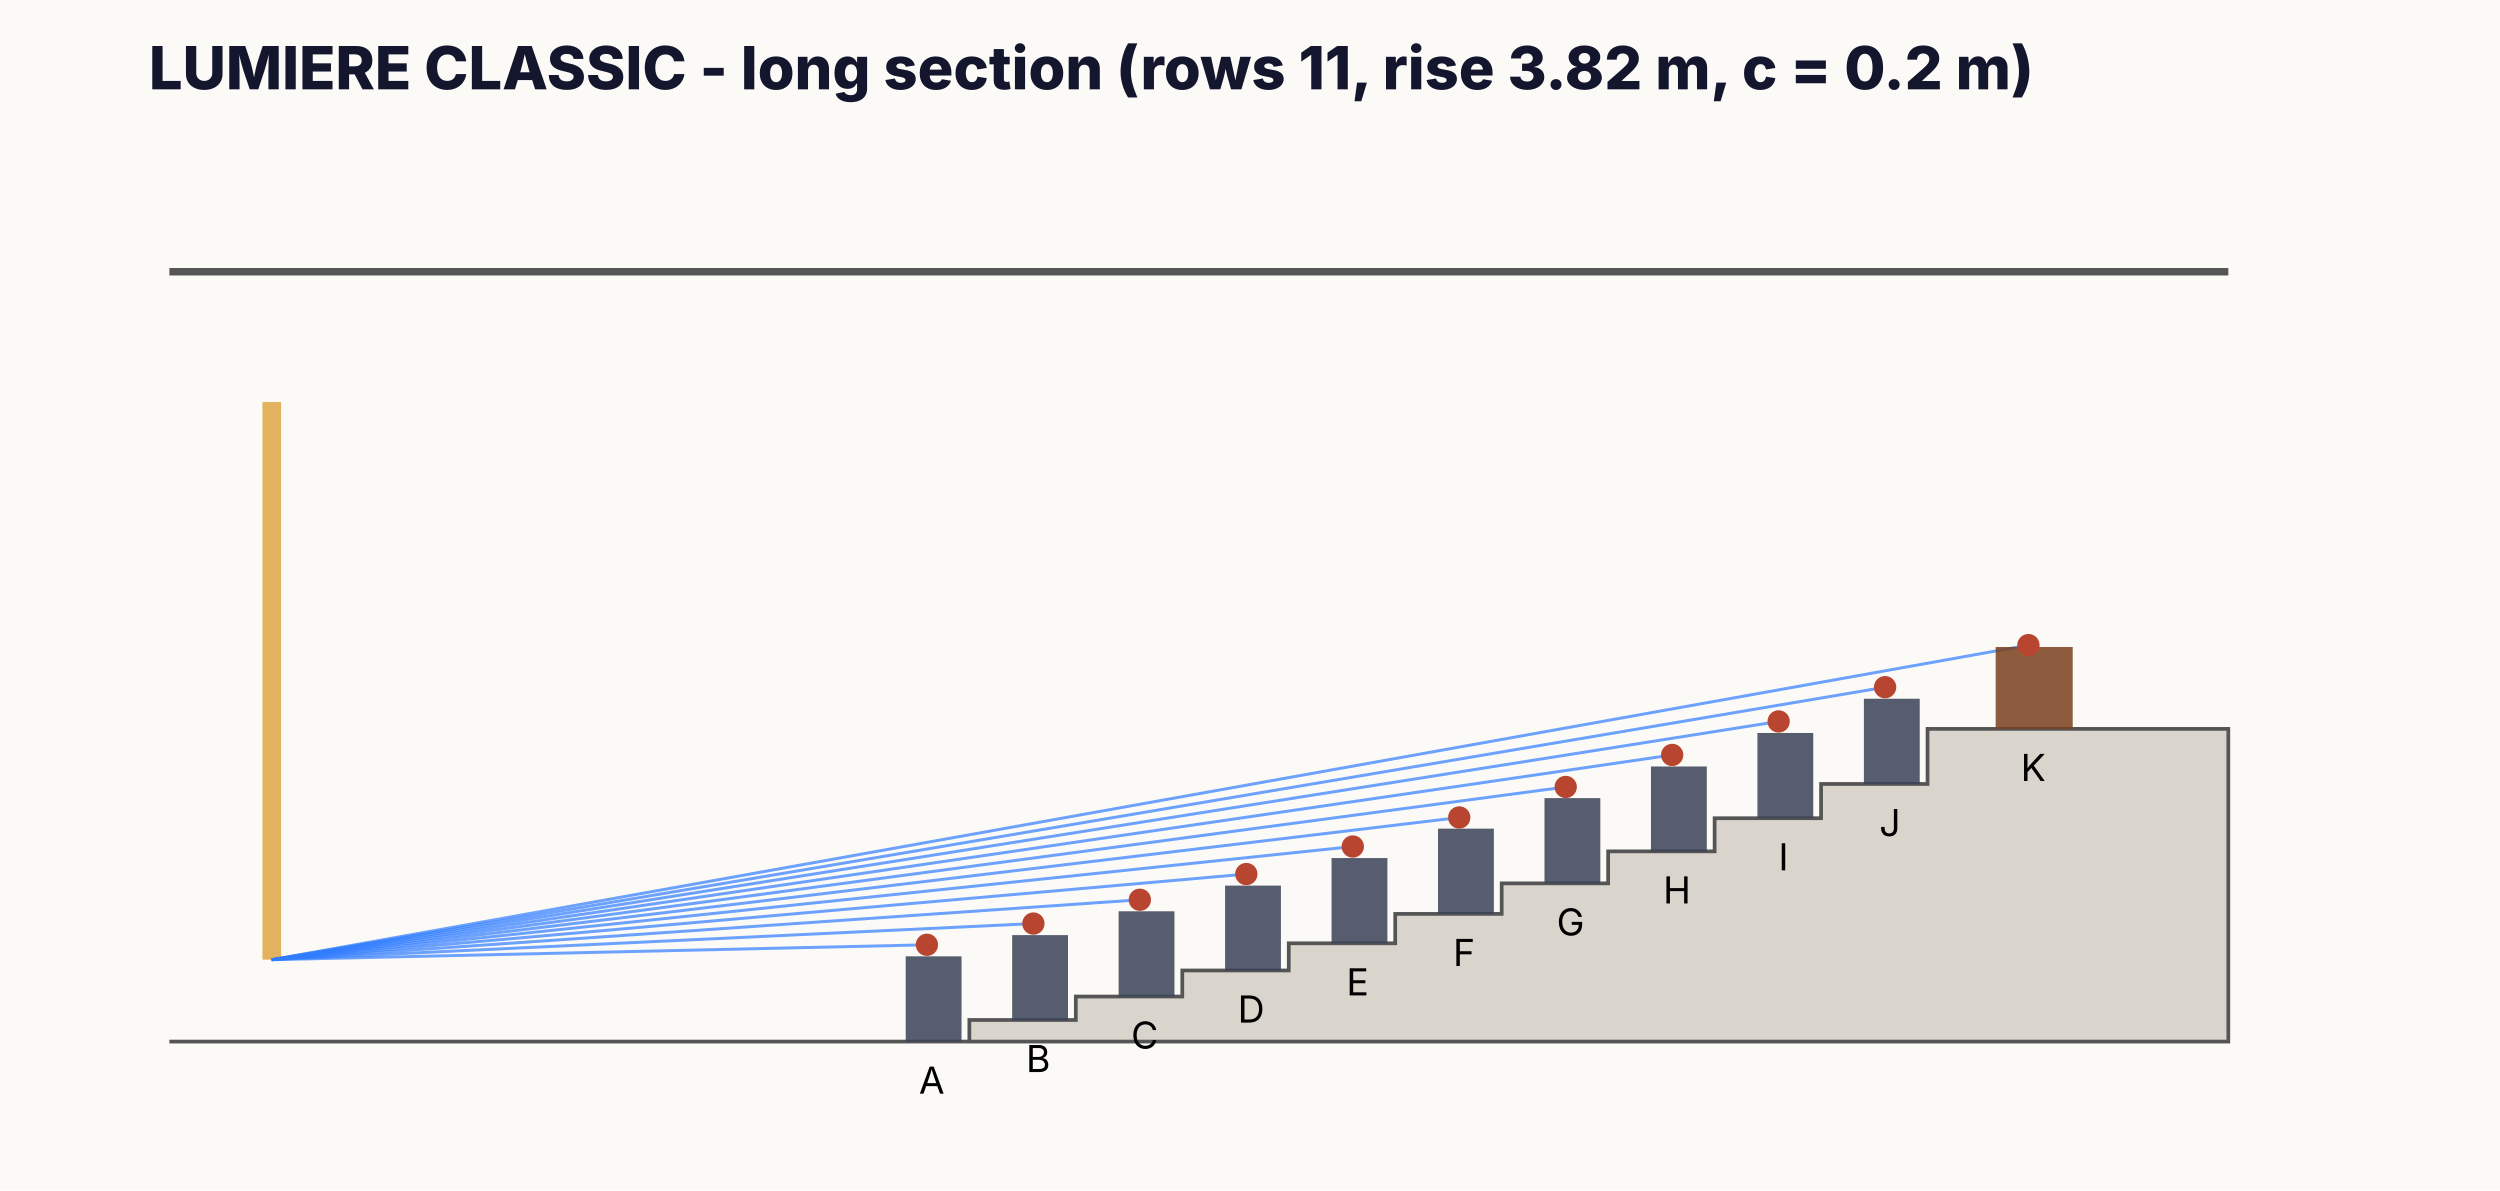
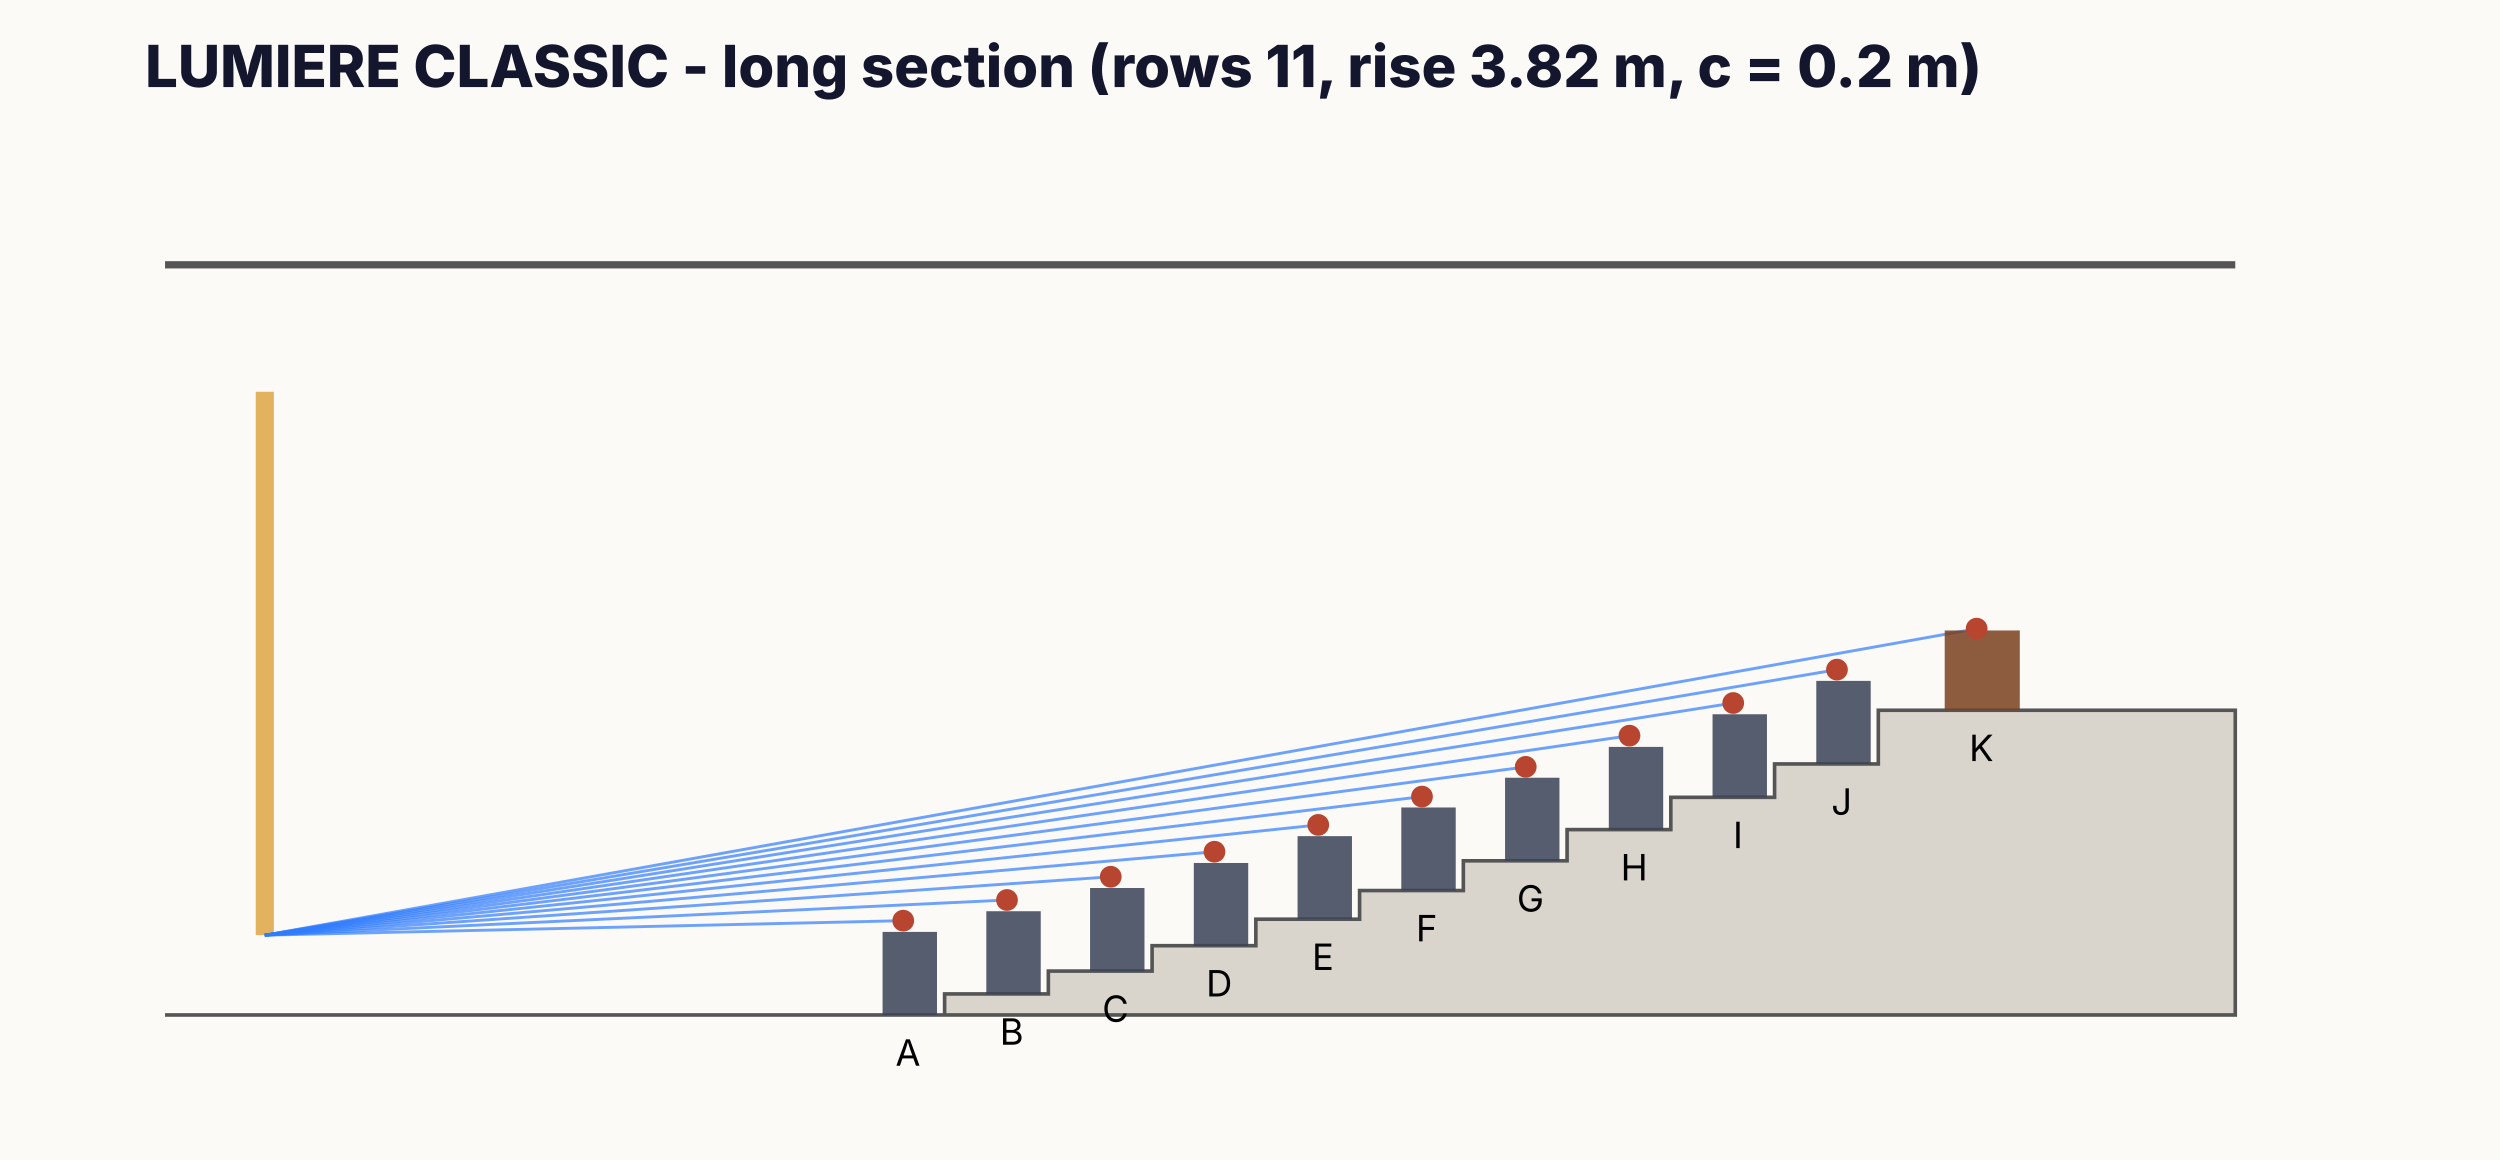
- <svg xmlns="http://www.w3.org/2000/svg" width="671.58" height="319.8" viewBox="0 0 671.58 319.8">
+ <svg xmlns="http://www.w3.org/2000/svg" width="689.18" height="319.8" viewBox="0 0 689.18 319.8">
  <rect width="100%" height="100%" fill="#fbfaf7" />
  <text x="40" y="24" font-family="Inter, Arial" font-size="16" font-weight="800" fill="#14162e">LUMIERE CLASSIC - long section (rows 11, rise 3.82 m, c = 0.2 m)</text>
-   <polygon points="45.5,279.8 45.5,279.8 45.5,279.8 260.4,279.8 260.4,274.0 289.0,274.0 289.0,267.7 317.6,267.7 317.6,260.7 346.2,260.7 346.2,253.4 374.8,253.4 374.8,245.5 403.4,245.5 403.4,237.3 432.0,237.3 432.0,228.7 460.6,228.7 460.6,219.8 489.2,219.8 489.2,210.6 517.8,210.6 517.8,195.8 598.6,195.8 598.6,279.8" fill="#d9d4cc" stroke="#555" />
+   <polygon points="45.5,279.8 45.5,279.8 45.5,279.8 260.4,279.8 260.4,274.0 289.0,274.0 289.0,267.7 317.6,267.7 317.6,260.7 346.2,260.7 346.2,253.4 374.8,253.4 374.8,245.5 403.4,245.5 403.4,237.3 432.0,237.3 432.0,228.7 460.6,228.7 460.6,219.8 489.2,219.8 489.2,210.6 517.8,210.6 517.8,195.8 616.2,195.8 616.2,279.8" fill="#d9d4cc" stroke="#555" />
  <line x1="73.0" y1="257.8" x2="73.0" y2="108.0" stroke="#e3b25f" stroke-width="5" />
-   <line x1="45.5" y1="73.0" x2="598.6" y2="73.0" stroke="#555" stroke-width="2" />
+   <line x1="45.5" y1="73.0" x2="616.2" y2="73.0" stroke="#555" stroke-width="2" />
  <line x1="249.0" y1="253.8" x2="73.0" y2="257.8" stroke="#2f7cff" stroke-width="0.8" opacity="0.7" />
  <rect x="243.3" y="256.9" width="15.0" height="22.9" fill="#3a4256" opacity="0.85" />
  <circle cx="249.0" cy="253.8" r="3" fill="#b8452f" />
  <text x="250.3" y="293.8" font-family="Inter, Arial" font-size="10" text-anchor="middle">A</text>
  <line x1="277.6" y1="248.1" x2="73.0" y2="257.8" stroke="#2f7cff" stroke-width="0.8" opacity="0.7" />
  <rect x="271.9" y="251.2" width="15.0" height="22.9" fill="#3a4256" opacity="0.85" />
  <circle cx="277.6" cy="248.1" r="3" fill="#b8452f" />
  <text x="278.9" y="288" font-family="Inter, Arial" font-size="10" text-anchor="middle">B</text>
  <line x1="306.2" y1="241.7" x2="73.0" y2="257.8" stroke="#2f7cff" stroke-width="0.8" opacity="0.7" />
  <rect x="300.5" y="244.8" width="15.0" height="22.9" fill="#3a4256" opacity="0.85" />
  <circle cx="306.2" cy="241.7" r="3" fill="#b8452f" />
  <text x="307.5" y="281.7" font-family="Inter, Arial" font-size="10" text-anchor="middle">C</text>
  <line x1="334.8" y1="234.8" x2="73.0" y2="257.8" stroke="#2f7cff" stroke-width="0.8" opacity="0.7" />
  <rect x="329.1" y="237.9" width="15.0" height="22.9" fill="#3a4256" opacity="0.85" />
  <circle cx="334.8" cy="234.8" r="3" fill="#b8452f" />
  <text x="336.1" y="274.7" font-family="Inter, Arial" font-size="10" text-anchor="middle">D</text>
  <line x1="363.4" y1="227.4" x2="73.0" y2="257.8" stroke="#2f7cff" stroke-width="0.8" opacity="0.7" />
  <rect x="357.7" y="230.5" width="15.0" height="22.9" fill="#3a4256" opacity="0.85" />
  <circle cx="363.4" cy="227.4" r="3" fill="#b8452f" />
  <text x="364.7" y="267.4" font-family="Inter, Arial" font-size="10" text-anchor="middle">E</text>
  <line x1="392.0" y1="219.6" x2="73.0" y2="257.8" stroke="#2f7cff" stroke-width="0.8" opacity="0.7" />
  <rect x="386.3" y="222.6" width="15.0" height="22.9" fill="#3a4256" opacity="0.85" />
  <circle cx="392.0" cy="219.6" r="3" fill="#b8452f" />
  <text x="393.3" y="259.5" font-family="Inter, Arial" font-size="10" text-anchor="middle">F</text>
  <line x1="420.6" y1="211.4" x2="73.0" y2="257.8" stroke="#2f7cff" stroke-width="0.8" opacity="0.7" />
  <rect x="414.9" y="214.4" width="15.0" height="22.9" fill="#3a4256" opacity="0.85" />
  <circle cx="420.6" cy="211.4" r="3" fill="#b8452f" />
  <text x="421.9" y="251.3" font-family="Inter, Arial" font-size="10" text-anchor="middle">G</text>
  <line x1="449.2" y1="202.8" x2="73.0" y2="257.8" stroke="#2f7cff" stroke-width="0.8" opacity="0.7" />
  <rect x="443.5" y="205.9" width="15.0" height="22.9" fill="#3a4256" opacity="0.85" />
  <circle cx="449.2" cy="202.8" r="3" fill="#b8452f" />
  <text x="450.5" y="242.7" font-family="Inter, Arial" font-size="10" text-anchor="middle">H</text>
  <line x1="477.8" y1="193.8" x2="73.0" y2="257.8" stroke="#2f7cff" stroke-width="0.8" opacity="0.7" />
  <rect x="472.1" y="196.9" width="15.0" height="22.9" fill="#3a4256" opacity="0.85" />
  <circle cx="477.8" cy="193.8" r="3" fill="#b8452f" />
  <text x="479.1" y="233.8" font-family="Inter, Arial" font-size="10" text-anchor="middle">I</text>
  <line x1="506.4" y1="184.6" x2="73.0" y2="257.8" stroke="#2f7cff" stroke-width="0.8" opacity="0.7" />
  <rect x="500.7" y="187.7" width="15.0" height="22.9" fill="#3a4256" opacity="0.85" />
  <circle cx="506.4" cy="184.6" r="3" fill="#b8452f" />
  <text x="507.7" y="224.6" font-family="Inter, Arial" font-size="10" text-anchor="middle">J</text>
  <line x1="544.9" y1="173.3" x2="73.0" y2="257.8" stroke="#2f7cff" stroke-width="0.8" opacity="0.7" />
  <rect x="536.1" y="173.8" width="20.7" height="22.0" fill="#7a3f1d" opacity="0.85" />
  <circle cx="544.9" cy="173.3" r="3" fill="#b8452f" />
  <text x="546.2" y="209.8" font-family="Inter, Arial" font-size="10" text-anchor="middle">K</text>
</svg>
